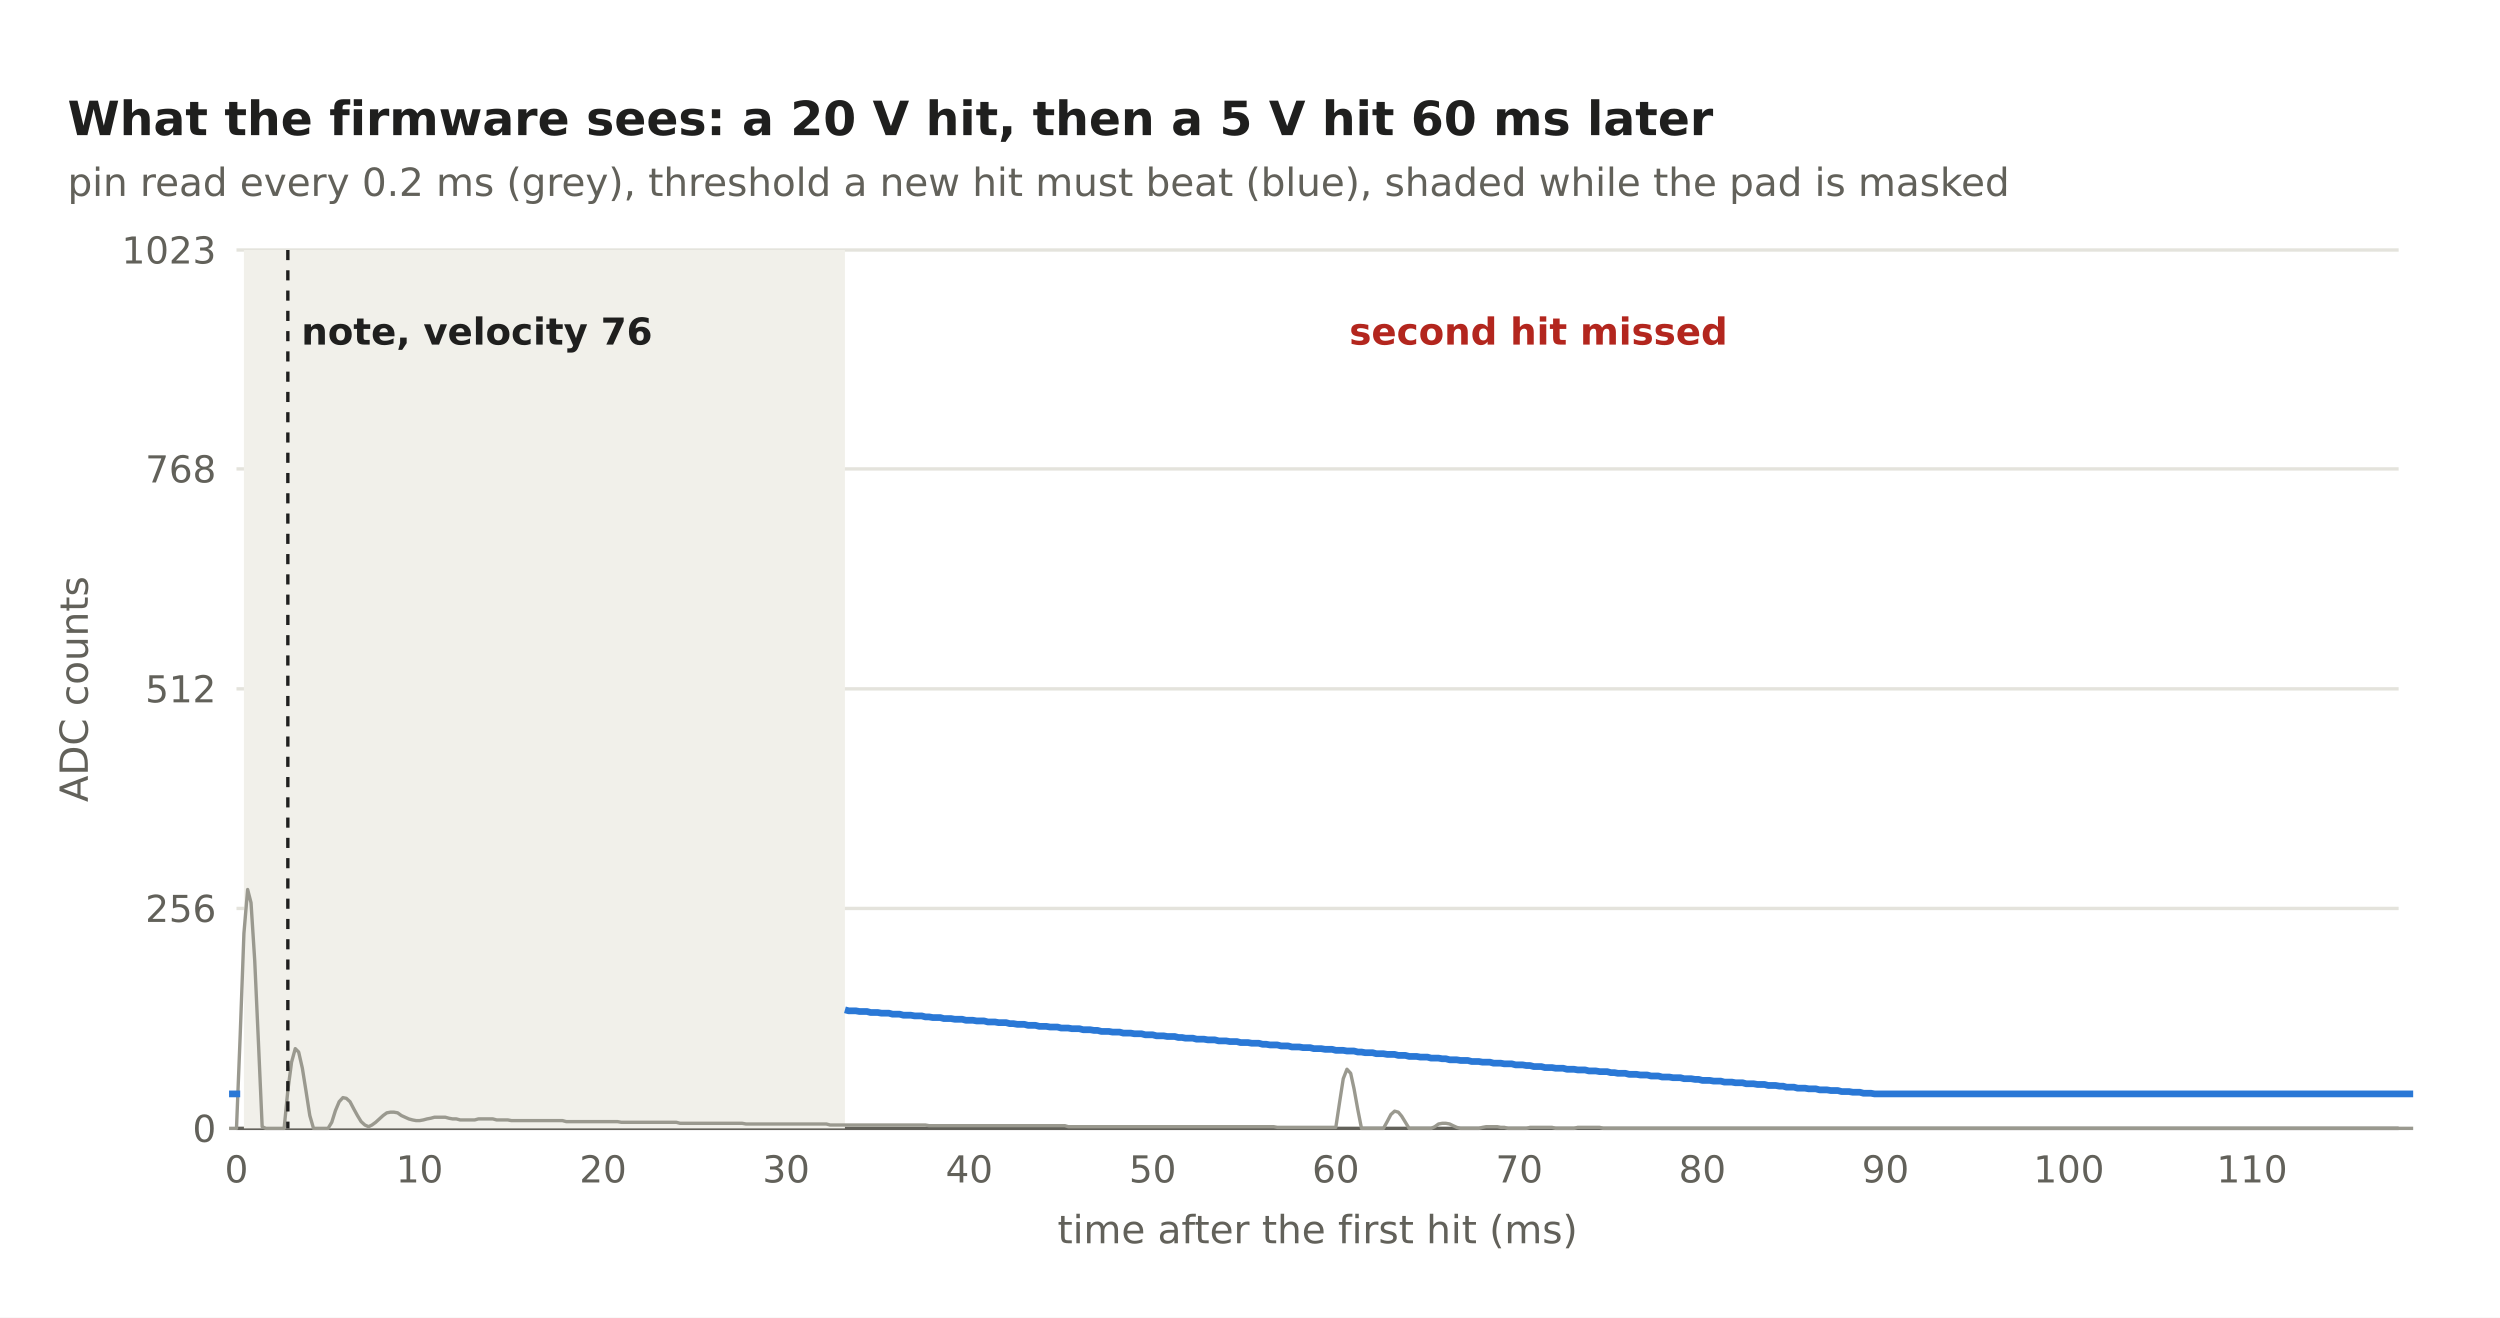
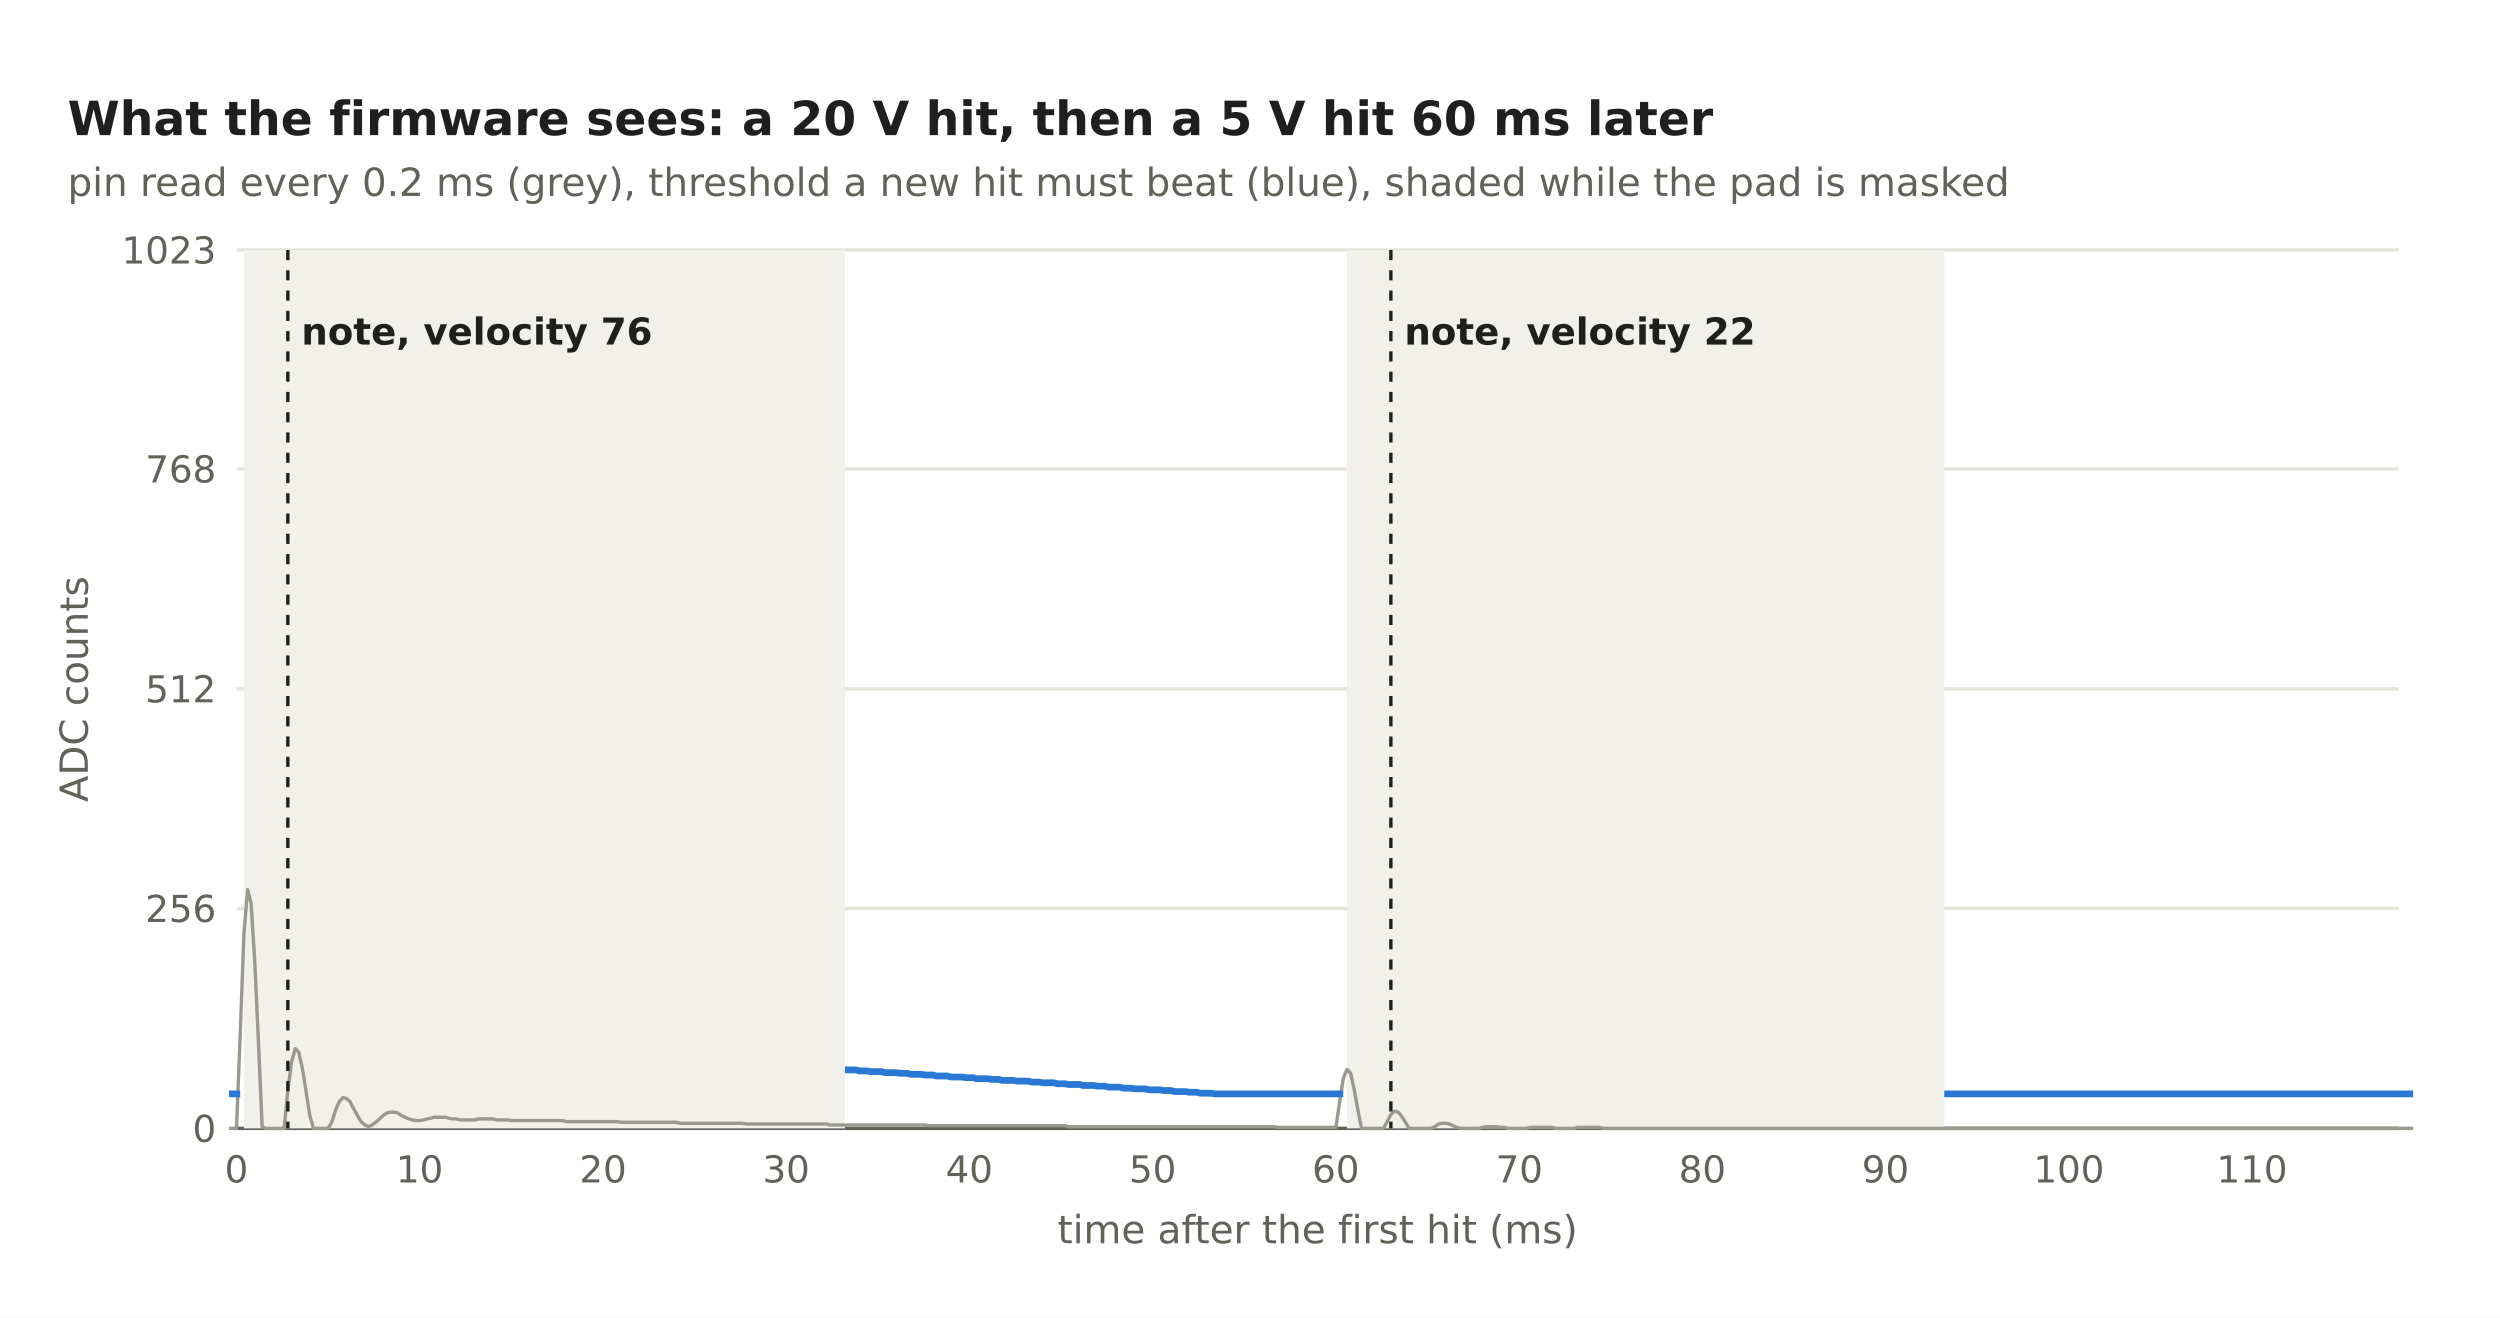
<svg xmlns="http://www.w3.org/2000/svg" viewBox="0 0 740 390" width="740" height="390" font-family="DejaVu Sans, Arial, sans-serif">
  <rect width="740" height="390" fill="#ffffff" />
  <text x="20" y="40" font-size="14" font-weight="bold" fill="#1f1f1e">What the firmware sees: a 20 V hit, then a 5 V hit 60 ms later</text>
  <text x="20" y="58" font-size="11.5" fill="#62615a">pin read every 0.2 ms (grey), threshold a new hit must beat (blue), shaded while the pad is masked</text>
  <line x1="70" x2="710" y1="334.0" y2="334.0" stroke="#e4e3dc" />
  <text x="64" y="338.0" font-size="11" fill="#62615a" text-anchor="end">0</text>
  <line x1="70" x2="710" y1="268.9" y2="268.9" stroke="#e4e3dc" />
  <text x="64" y="272.9" font-size="11" fill="#62615a" text-anchor="end">256</text>
  <line x1="70" x2="710" y1="203.9" y2="203.9" stroke="#e4e3dc" />
  <text x="64" y="207.9" font-size="11" fill="#62615a" text-anchor="end">512</text>
  <line x1="70" x2="710" y1="138.8" y2="138.8" stroke="#e4e3dc" />
  <text x="64" y="142.8" font-size="11" fill="#62615a" text-anchor="end">768</text>
  <line x1="70" x2="710" y1="74.0" y2="74.0" stroke="#e4e3dc" />
  <text x="64" y="78.0" font-size="11" fill="#62615a" text-anchor="end">1023</text>
  <text x="70.0" y="350" font-size="11" fill="#62615a" text-anchor="middle">0</text>
  <text x="124.2" y="350" font-size="11" fill="#62615a" text-anchor="middle">10</text>
  <text x="178.5" y="350" font-size="11" fill="#62615a" text-anchor="middle">20</text>
  <text x="232.7" y="350" font-size="11" fill="#62615a" text-anchor="middle">30</text>
  <text x="286.9" y="350" font-size="11" fill="#62615a" text-anchor="middle">40</text>
  <text x="341.2" y="350" font-size="11" fill="#62615a" text-anchor="middle">50</text>
  <text x="395.4" y="350" font-size="11" fill="#62615a" text-anchor="middle">60</text>
  <text x="449.7" y="350" font-size="11" fill="#62615a" text-anchor="middle">70</text>
  <text x="503.9" y="350" font-size="11" fill="#62615a" text-anchor="middle">80</text>
  <text x="558.1" y="350" font-size="11" fill="#62615a" text-anchor="middle">90</text>
  <text x="612.4" y="350" font-size="11" fill="#62615a" text-anchor="middle">100</text>
  <text x="666.6" y="350" font-size="11" fill="#62615a" text-anchor="middle">110</text>
  <line x1="70" x2="710" y1="334.0" y2="334.0" stroke="#62615a" />
  <text x="390.0" y="368" font-size="11.5" fill="#62615a" text-anchor="middle">time after the first hit (ms)</text>
  <text x="26" y="204.0" font-size="11.5" fill="#62615a" text-anchor="middle" transform="rotate(-90 26 204.0)">ADC counts</text>
  <rect x="72.2" y="74" width="177.9" height="260" fill="#f1f0ea" />
+   <rect x="398.7" y="74" width="176.8" height="260" fill="#f1f0ea" />
  <polyline points="67.8,334.0 68.9,334.0 70.0,334.0 71.1,306.3 72.2,276.3 73.3,263.3 74.3,267.2 75.4,284.4 76.5,308.6 77.6,333.5 78.7,334.0 79.8,334.0 80.8,334.0 81.9,334.0 83.0,334.0 84.1,334.0 85.2,322.8 86.3,314.4 87.4,310.4 88.4,311.4 89.5,316.2 90.6,323.1 91.7,330.2 92.8,334.0 93.9,334.0 94.9,334.0 96.0,334.0 97.1,334.0 98.2,332.2 99.3,328.7 100.4,326.1 101.5,324.9 102.5,325.1 103.6,326.1 104.7,328.2 105.8,330.2 106.9,332.0 108.0,333.0 109.1,333.5 110.1,333.0 111.2,332.2 112.3,331.2 113.4,330.2 114.5,329.4 115.6,329.2 116.6,329.2 117.7,329.4 118.8,330.2 119.9,330.7 121.0,331.2 122.1,331.5 123.2,331.7 124.2,331.7 125.3,331.5 126.4,331.2 127.5,331.0 128.6,330.7 129.7,330.7 130.7,330.7 131.8,330.7 132.9,331.0 134.0,331.2 135.1,331.2 136.2,331.5 137.3,331.5 138.3,331.5 139.4,331.5 140.5,331.5 141.6,331.2 142.7,331.2 143.8,331.2 144.8,331.2 145.9,331.2 147.0,331.5 148.1,331.5 149.2,331.5 150.3,331.5 151.4,331.7 152.4,331.7 153.5,331.7 154.6,331.7 155.7,331.7 156.8,331.7 157.9,331.7 158.9,331.7 160.0,331.7 161.1,331.7 162.2,331.7 163.3,331.7 164.4,331.7 165.5,331.7 166.5,331.7 167.6,332.0 168.7,332.0 169.8,332.0 170.9,332.0 172.0,332.0 173.1,332.0 174.1,332.0 175.2,332.0 176.3,332.0 177.4,332.0 178.5,332.0 179.6,332.0 180.6,332.0 181.7,332.0 182.8,332.0 183.9,332.2 185.0,332.2 186.1,332.2 187.2,332.2 188.2,332.2 189.3,332.2 190.4,332.2 191.5,332.2 192.6,332.2 193.7,332.2 194.7,332.2 195.8,332.2 196.9,332.2 198.0,332.2 199.1,332.2 200.2,332.2 201.3,332.5 202.3,332.5 203.4,332.5 204.5,332.5 205.6,332.5 206.7,332.5 207.8,332.5 208.8,332.5 209.9,332.5 211.0,332.5 212.1,332.5 213.2,332.5 214.3,332.5 215.4,332.5 216.4,332.5 217.5,332.5 218.6,332.5 219.7,332.5 220.8,332.7 221.9,332.7 222.9,332.7 224.0,332.7 225.1,332.7 226.2,332.7 227.3,332.7 228.4,332.7 229.5,332.7 230.5,332.7 231.6,332.7 232.7,332.7 233.8,332.7 234.9,332.7 236.0,332.7 237.1,332.7 238.1,332.7 239.2,332.7 240.3,332.7 241.4,332.7 242.5,332.7 243.6,332.7 244.6,332.7 245.7,333.0 246.8,333.0 247.9,333.0 249.0,333.0 250.1,333.0 251.2,333.0 252.2,333.0 253.3,333.0 254.4,333.0 255.5,333.0 256.6,333.0 257.7,333.0 258.7,333.0 259.8,333.0 260.9,333.0 262.0,333.0 263.1,333.0 264.2,333.0 265.3,333.0 266.3,333.0 267.4,333.0 268.5,333.0 269.6,333.0 270.7,333.0 271.8,333.0 272.8,333.0 273.9,333.0 275.0,333.2 276.1,333.2 277.2,333.2 278.3,333.2 279.4,333.2 280.4,333.2 281.5,333.2 282.6,333.2 283.7,333.2 284.8,333.2 285.9,333.2 286.9,333.2 288.0,333.2 289.1,333.2 290.2,333.2 291.3,333.2 292.4,333.2 293.5,333.2 294.5,333.2 295.6,333.2 296.7,333.2 297.8,333.2 298.9,333.2 300.0,333.2 301.1,333.2 302.1,333.2 303.2,333.2 304.3,333.2 305.4,333.2 306.5,333.2 307.6,333.2 308.6,333.2 309.7,333.2 310.8,333.2 311.9,333.2 313.0,333.2 314.1,333.2 315.2,333.2 316.2,333.5 317.3,333.5 318.4,333.5 319.5,333.5 320.6,333.5 321.7,333.5 322.7,333.5 323.8,333.5 324.9,333.5 326.0,333.5 327.1,333.5 328.2,333.5 329.3,333.5 330.3,333.5 331.4,333.5 332.5,333.5 333.6,333.5 334.7,333.5 335.8,333.5 336.8,333.5 337.9,333.5 339.0,333.5 340.1,333.5 341.2,333.5 342.3,333.5 343.4,333.5 344.4,333.5 345.5,333.5 346.6,333.5 347.7,333.5 348.8,333.5 349.9,333.5 350.9,333.5 352.0,333.5 353.1,333.5 354.2,333.5 355.3,333.5 356.4,333.5 357.5,333.5 358.5,333.5 359.6,333.5 360.7,333.5 361.8,333.5 362.9,333.5 364.0,333.5 365.1,333.5 366.1,333.5 367.2,333.5 368.3,333.5 369.4,333.5 370.5,333.5 371.6,333.5 372.6,333.5 373.7,333.5 374.8,333.5 375.9,333.5 377.0,333.5 378.1,333.7 379.2,333.7 380.2,333.7 381.3,333.7 382.4,333.7 383.5,333.7 384.6,333.7 385.7,333.7 386.7,333.7 387.8,333.7 388.9,333.7 390.0,333.7 391.1,333.7 392.2,333.7 393.3,333.7 394.3,333.7 395.4,333.7 396.5,326.4 397.6,319.3 398.7,316.5 399.8,317.7 400.8,322.3 401.9,328.4 403.0,334.0 404.1,334.0 405.2,334.0 406.3,334.0 407.4,334.0 408.4,334.0 409.5,334.0 410.6,332.0 411.7,329.9 412.8,328.9 413.9,329.2 414.9,330.4 416.0,332.2 417.1,334.0 418.2,334.0 419.3,334.0 420.4,334.0 421.5,334.0 422.5,334.0 423.6,334.0 424.7,333.5 425.8,332.7 426.9,332.5 428.0,332.5 429.1,332.7 430.1,333.2 431.2,333.7 432.3,334.0 433.4,334.0 434.5,334.0 435.6,334.0 436.6,334.0 437.7,334.0 438.8,333.7 439.9,333.5 441.0,333.5 442.1,333.5 443.2,333.5 444.2,333.7 445.3,333.7 446.4,334.0 447.5,334.0 448.6,334.0 449.7,334.0 450.7,334.0 451.8,334.0 452.9,333.7 454.0,333.7 455.1,333.7 456.2,333.7 457.3,333.7 458.3,333.7 459.4,333.7 460.5,334.0 461.6,334.0 462.7,334.0 463.8,334.0 464.8,334.0 465.9,334.0 467.0,333.7 468.1,333.7 469.2,333.7 470.3,333.7 471.4,333.7 472.4,333.7 473.5,333.7 474.6,334.0 475.7,334.0 476.8,334.0 477.9,334.0 478.9,334.0 480.0,334.0 481.1,334.0 482.2,334.0 483.3,334.0 484.4,334.0 485.5,334.0 486.5,334.0 487.6,334.0 488.7,334.0 489.8,334.0 490.9,334.0 492.0,334.0 493.1,334.0 494.1,334.0 495.2,334.0 496.3,334.0 497.4,334.0 498.5,334.0 499.6,334.0 500.6,334.0 501.7,334.0 502.8,334.0 503.9,334.0 505.0,334.0 506.1,334.0 507.2,334.0 508.2,334.0 509.3,334.0 510.4,334.0 511.5,334.0 512.6,334.0 513.7,334.0 514.7,334.0 515.8,334.0 516.9,334.0 518.0,334.0 519.1,334.0 520.2,334.0 521.3,334.0 522.3,334.0 523.4,334.0 524.5,334.0 525.6,334.0 526.7,334.0 527.8,334.0 528.8,334.0 529.9,334.0 531.0,334.0 532.1,334.0 533.2,334.0 534.3,334.0 535.4,334.0 536.4,334.0 537.5,334.0 538.6,334.0 539.7,334.0 540.8,334.0 541.9,334.0 542.9,334.0 544.0,334.0 545.1,334.0 546.2,334.0 547.3,334.0 548.4,334.0 549.5,334.0 550.5,334.0 551.6,334.0 552.7,334.0 553.8,334.0 554.9,334.0 556.0,334.0 557.1,334.0 558.1,334.0 559.2,334.0 560.3,334.0 561.4,334.0 562.5,334.0 563.6,334.0 564.6,334.0 565.7,334.0 566.8,334.0 567.9,334.0 569.0,334.0 570.1,334.0 571.2,334.0 572.2,334.0 573.3,334.0 574.4,334.0 575.5,334.0 576.6,334.0 577.7,334.0 578.7,334.0 579.8,334.0 580.9,334.0 582.0,334.0 583.1,334.0 584.2,334.0 585.3,334.0 586.3,334.0 587.4,334.0 588.5,334.0 589.6,334.0 590.7,334.0 591.8,334.0 592.8,334.0 593.9,334.0 595.0,334.0 596.1,334.0 597.2,334.0 598.3,334.0 599.4,334.0 600.4,334.0 601.5,334.0 602.6,334.0 603.7,334.0 604.8,334.0 605.9,334.0 606.9,334.0 608.0,334.0 609.1,334.0 610.2,334.0 611.3,334.0 612.4,334.0 613.5,334.0 614.5,334.0 615.6,334.0 616.7,334.0 617.8,334.0 618.9,334.0 620.0,334.0 621.1,334.0 622.1,334.0 623.2,334.0 624.3,334.0 625.4,334.0 626.5,334.0 627.6,334.0 628.6,334.0 629.7,334.0 630.8,334.0 631.9,334.0 633.0,334.0 634.1,334.0 635.2,334.0 636.2,334.0 637.3,334.0 638.4,334.0 639.5,334.0 640.6,334.0 641.7,334.0 642.7,334.0 643.8,334.0 644.9,334.0 646.0,334.0 647.1,334.0 648.2,334.0 649.3,334.0 650.3,334.0 651.4,334.0 652.5,334.0 653.6,334.0 654.7,334.0 655.8,334.0 656.8,334.0 657.9,334.0 659.0,334.0 660.1,334.0 661.2,334.0 662.3,334.0 663.4,334.0 664.4,334.0 665.5,334.0 666.6,334.0 667.7,334.0 668.8,334.0 669.9,334.0 670.9,334.0 672.0,334.0 673.1,334.0 674.2,334.0 675.3,334.0 676.4,334.0 677.5,334.0 678.5,334.0 679.6,334.0 680.7,334.0 681.8,334.0 682.9,334.0 684.0,334.0 685.1,334.0 686.1,334.0 687.2,334.0 688.3,334.0 689.4,334.0 690.5,334.0 691.6,334.0 692.6,334.0 693.7,334.0 694.8,334.0 695.9,334.0 697.0,334.0 698.1,334.0 699.2,334.0 700.2,334.0 701.3,334.0 702.4,334.0 703.5,334.0 704.6,334.0 705.7,334.0 706.7,334.0 707.8,334.0 708.9,334.0 710.0,334.0 711.1,334.0 712.2,334.0 713.3,334.0 714.3,334.0" fill="none" stroke="#9a998f" stroke-width="1.0" stroke-linejoin="round" />
  <polyline points="67.8,323.8 68.9,323.8 70.0,323.8 71.1,323.8" fill="none" stroke="#2a78d6" stroke-width="2" stroke-linejoin="round" />
-   <polyline points="250.1,298.9 251.2,299.2 252.2,299.2 253.3,299.2 254.4,299.4 255.5,299.4 256.6,299.4 257.7,299.7 258.7,299.7 259.8,299.7 260.9,299.9 262.0,299.9 263.1,299.9 264.2,300.2 265.3,300.2 266.3,300.2 267.4,300.5 268.5,300.5 269.6,300.5 270.7,300.7 271.8,300.7 272.8,300.7 273.9,301.0 275.0,301.0 276.1,301.2 277.2,301.2 278.3,301.2 279.4,301.5 280.4,301.5 281.5,301.5 282.6,301.7 283.7,301.7 284.8,301.7 285.9,302.0 286.9,302.0 288.0,302.0 289.1,302.2 290.2,302.2 291.3,302.2 292.4,302.5 293.5,302.5 294.5,302.5 295.6,302.7 296.7,302.7 297.8,302.7 298.9,303.0 300.0,303.0 301.1,303.2 302.1,303.2 303.2,303.2 304.3,303.5 305.4,303.5 306.5,303.5 307.6,303.8 308.6,303.8 309.7,303.8 310.8,304.0 311.9,304.0 313.0,304.0 314.1,304.3 315.2,304.3 316.2,304.3 317.3,304.5 318.4,304.5 319.5,304.5 320.6,304.8 321.7,304.8 322.7,304.8 323.8,305.0 324.9,305.0 326.0,305.3 327.1,305.3 328.2,305.3 329.3,305.5 330.3,305.5 331.4,305.5 332.5,305.8 333.6,305.8 334.7,305.8 335.8,306.0 336.8,306.0 337.9,306.0 339.0,306.3 340.1,306.3 341.2,306.3 342.3,306.6 343.4,306.6 344.4,306.6 345.5,306.8 346.6,306.8 347.7,306.8 348.8,307.1 349.9,307.1 350.9,307.3 352.0,307.3 353.1,307.3 354.2,307.6 355.3,307.6 356.4,307.6 357.5,307.8 358.5,307.8 359.6,307.8 360.7,308.1 361.8,308.1 362.9,308.1 364.0,308.3 365.1,308.3 366.1,308.3 367.2,308.6 368.3,308.6 369.4,308.6 370.5,308.8 371.6,308.8 372.6,308.8 373.7,309.1 374.8,309.1 375.9,309.3 377.0,309.3 378.1,309.3 379.2,309.6 380.2,309.6 381.3,309.6 382.4,309.9 383.5,309.9 384.6,309.9 385.7,310.1 386.7,310.1 387.8,310.1 388.9,310.4 390.0,310.4 391.1,310.4 392.2,310.6 393.3,310.6 394.3,310.6 395.4,310.9 396.5,310.9 397.6,310.9 398.7,311.1 399.8,311.1 400.8,311.1 401.9,311.4 403.0,311.4 404.1,311.6 405.2,311.6 406.3,311.6 407.4,311.9 408.4,311.9 409.5,311.9 410.6,312.1 411.7,312.1 412.8,312.1 413.9,312.4 414.9,312.4 416.0,312.4 417.1,312.7 418.2,312.7 419.3,312.7 420.4,312.9 421.5,312.9 422.5,312.9 423.6,313.2 424.7,313.2 425.8,313.2 426.9,313.4 428.0,313.4 429.1,313.7 430.1,313.7 431.2,313.7 432.3,313.9 433.4,313.9 434.5,313.9 435.6,314.2 436.6,314.2 437.7,314.2 438.8,314.4 439.9,314.4 441.0,314.4 442.1,314.7 443.2,314.7 444.2,314.7 445.3,314.9 446.4,314.9 447.5,314.9 448.6,315.2 449.7,315.2 450.7,315.2 451.8,315.4 452.9,315.4 454.0,315.7 455.1,315.7 456.2,315.7 457.3,316.0 458.3,316.0 459.4,316.0 460.5,316.2 461.6,316.2 462.7,316.2 463.8,316.5 464.8,316.5 465.9,316.5 467.0,316.7 468.1,316.7 469.2,316.7 470.3,317.0 471.4,317.0 472.4,317.0 473.5,317.2 474.6,317.2 475.7,317.2 476.8,317.5 477.9,317.5 478.9,317.7 480.0,317.7 481.1,317.7 482.2,318.0 483.3,318.0 484.4,318.0 485.5,318.2 486.5,318.2 487.6,318.2 488.7,318.5 489.8,318.5 490.9,318.5 492.0,318.8 493.1,318.8 494.1,318.8 495.2,319.0 496.3,319.0 497.4,319.0 498.5,319.3 499.6,319.3 500.6,319.3 501.7,319.5 502.8,319.5 503.9,319.8 505.0,319.8 506.1,319.8 507.2,320.0 508.2,320.0 509.3,320.0 510.4,320.3 511.5,320.3 512.6,320.3 513.7,320.5 514.7,320.5 515.8,320.5 516.9,320.8 518.0,320.8 519.1,320.8 520.2,321.0 521.3,321.0 522.3,321.0 523.4,321.3 524.5,321.3 525.6,321.3 526.7,321.5 527.8,321.5 528.8,321.8 529.9,321.8 531.0,321.8 532.1,322.1 533.2,322.1 534.3,322.1 535.4,322.3 536.4,322.3 537.5,322.3 538.6,322.6 539.7,322.6 540.8,322.6 541.9,322.8 542.9,322.8 544.0,322.8 545.1,323.1 546.2,323.1 547.3,323.1 548.4,323.3 549.5,323.3 550.5,323.3 551.6,323.6 552.7,323.6 553.8,323.6 554.9,323.8 556.0,323.8 557.1,323.8 558.1,323.8 559.2,323.8 560.3,323.8 561.4,323.8 562.5,323.8 563.6,323.8 564.6,323.8 565.7,323.8 566.8,323.8 567.9,323.8 569.0,323.8 570.1,323.8 571.2,323.8 572.2,323.8 573.3,323.8 574.4,323.8 575.5,323.8 576.6,323.8 577.7,323.8 578.7,323.8 579.8,323.8 580.9,323.8 582.0,323.8 583.1,323.8 584.2,323.8 585.3,323.8 586.3,323.8 587.4,323.8 588.5,323.8 589.6,323.8 590.7,323.8 591.8,323.8 592.8,323.8 593.9,323.8 595.0,323.8 596.1,323.8 597.2,323.8 598.3,323.8 599.4,323.8 600.4,323.8 601.5,323.8 602.6,323.8 603.7,323.8 604.8,323.8 605.9,323.8 606.9,323.8 608.0,323.8 609.1,323.8 610.2,323.8 611.3,323.8 612.4,323.8 613.5,323.8 614.5,323.8 615.6,323.8 616.7,323.8 617.8,323.8 618.9,323.8 620.0,323.8 621.1,323.8 622.1,323.8 623.2,323.8 624.3,323.8 625.4,323.8 626.5,323.8 627.6,323.8 628.6,323.8 629.7,323.8 630.8,323.8 631.9,323.8 633.0,323.8 634.1,323.8 635.2,323.8 636.2,323.8 637.3,323.8 638.4,323.8 639.5,323.8 640.6,323.8 641.7,323.8 642.7,323.8 643.8,323.8 644.9,323.8 646.0,323.8 647.1,323.8 648.2,323.8 649.3,323.8 650.3,323.8 651.4,323.8 652.5,323.8 653.6,323.8 654.7,323.8 655.8,323.8 656.8,323.8 657.9,323.8 659.0,323.8 660.1,323.8 661.2,323.8 662.3,323.8 663.4,323.8 664.4,323.8 665.5,323.8 666.6,323.8 667.7,323.8 668.8,323.8 669.9,323.8 670.9,323.8 672.0,323.8 673.1,323.8 674.2,323.8 675.3,323.8 676.4,323.8 677.5,323.8 678.5,323.8 679.6,323.8 680.7,323.8 681.8,323.8 682.9,323.8 684.0,323.8 685.1,323.8 686.1,323.8 687.2,323.8 688.3,323.8 689.4,323.8 690.5,323.8 691.6,323.8 692.6,323.8 693.7,323.8 694.8,323.8 695.9,323.8 697.0,323.8 698.1,323.8 699.2,323.8 700.2,323.8 701.3,323.8 702.4,323.8 703.5,323.8 704.6,323.8 705.7,323.8 706.7,323.8 707.8,323.8 708.9,323.8 710.0,323.8 711.1,323.8 712.2,323.8 713.3,323.8 714.3,323.8" fill="none" stroke="#2a78d6" stroke-width="2" stroke-linejoin="round" />
+   <polyline points="250.1,316.7 251.2,316.7 252.2,316.7 253.3,316.7 254.4,317.0 255.5,317.0 256.6,317.0 257.7,317.2 258.7,317.2 259.8,317.2 260.9,317.2 262.0,317.5 263.1,317.5 264.2,317.5 265.3,317.5 266.3,317.7 267.4,317.7 268.5,317.7 269.6,318.0 270.7,318.0 271.8,318.0 272.8,318.0 273.9,318.2 275.0,318.2 276.1,318.2 277.2,318.5 278.3,318.5 279.4,318.5 280.4,318.5 281.5,318.8 282.6,318.8 283.7,318.8 284.8,318.8 285.9,319.0 286.9,319.0 288.0,319.0 289.1,319.3 290.2,319.3 291.3,319.3 292.4,319.3 293.5,319.5 294.5,319.5 295.6,319.5 296.7,319.8 297.8,319.8 298.9,319.8 300.0,319.8 301.1,320.0 302.1,320.0 303.2,320.0 304.3,320.0 305.4,320.3 306.5,320.3 307.6,320.3 308.6,320.5 309.7,320.5 310.8,320.5 311.9,320.5 313.0,320.8 314.1,320.8 315.2,320.8 316.2,321.0 317.3,321.0 318.4,321.0 319.5,321.0 320.6,321.3 321.7,321.3 322.7,321.3 323.8,321.3 324.9,321.5 326.0,321.5 327.1,321.5 328.2,321.8 329.3,321.8 330.3,321.8 331.4,321.8 332.5,322.1 333.6,322.1 334.7,322.1 335.8,322.3 336.8,322.3 337.9,322.3 339.0,322.3 340.1,322.6 341.2,322.6 342.3,322.6 343.4,322.6 344.4,322.8 345.5,322.8 346.6,322.8 347.7,323.1 348.8,323.1 349.9,323.1 350.9,323.1 352.0,323.3 353.1,323.3 354.2,323.3 355.3,323.6 356.4,323.6 357.5,323.6 358.5,323.6 359.6,323.8 360.7,323.8 361.8,323.8 362.9,323.8 364.0,323.8 365.1,323.8 366.1,323.8 367.2,323.8 368.3,323.8 369.4,323.8 370.5,323.8 371.6,323.8 372.6,323.8 373.7,323.8 374.8,323.8 375.9,323.8 377.0,323.8 378.1,323.8 379.2,323.8 380.2,323.8 381.3,323.8 382.4,323.8 383.5,323.8 384.6,323.8 385.7,323.8 386.7,323.8 387.8,323.8 388.9,323.8 390.0,323.8 391.1,323.8 392.2,323.8 393.3,323.8 394.3,323.8 395.4,323.8 396.5,323.8 397.6,323.8" fill="none" stroke="#2a78d6" stroke-width="2" stroke-linejoin="round" />
+   <polyline points="575.5,323.8 576.6,323.8 577.7,323.8 578.7,323.8 579.8,323.8 580.9,323.8 582.0,323.8 583.1,323.8 584.2,323.8 585.3,323.8 586.3,323.8 587.4,323.8 588.5,323.8 589.6,323.8 590.7,323.8 591.8,323.8 592.8,323.8 593.9,323.8 595.0,323.8 596.1,323.8 597.2,323.8 598.3,323.8 599.4,323.8 600.4,323.8 601.5,323.8 602.6,323.8 603.7,323.8 604.8,323.8 605.9,323.8 606.9,323.8 608.0,323.8 609.1,323.8 610.2,323.8 611.3,323.8 612.4,323.8 613.5,323.8 614.5,323.8 615.6,323.8 616.7,323.8 617.8,323.8 618.9,323.8 620.0,323.8 621.1,323.8 622.1,323.8 623.2,323.8 624.3,323.8 625.4,323.8 626.5,323.8 627.6,323.8 628.6,323.8 629.7,323.8 630.8,323.8 631.9,323.8 633.0,323.8 634.1,323.8 635.2,323.8 636.2,323.8 637.3,323.8 638.4,323.8 639.5,323.8 640.6,323.8 641.7,323.8 642.7,323.8 643.8,323.8 644.9,323.8 646.0,323.8 647.1,323.8 648.2,323.8 649.3,323.8 650.3,323.8 651.4,323.8 652.5,323.8 653.6,323.8 654.7,323.8 655.8,323.8 656.8,323.8 657.9,323.8 659.0,323.8 660.1,323.8 661.2,323.8 662.3,323.8 663.4,323.8 664.4,323.8 665.5,323.8 666.6,323.8 667.7,323.8 668.8,323.8 669.9,323.8 670.9,323.8 672.0,323.8 673.1,323.8 674.2,323.8 675.3,323.8 676.4,323.8 677.5,323.8 678.5,323.8 679.6,323.8 680.7,323.8 681.8,323.8 682.9,323.8 684.0,323.8 685.1,323.8 686.1,323.8 687.2,323.8 688.3,323.8 689.4,323.8 690.5,323.8 691.6,323.8 692.6,323.8 693.7,323.8 694.8,323.8 695.9,323.8 697.0,323.8 698.1,323.8 699.2,323.8 700.2,323.8 701.3,323.8 702.4,323.8 703.5,323.8 704.6,323.8 705.7,323.8 706.7,323.8 707.8,323.8 708.9,323.8 710.0,323.8 711.1,323.8 712.2,323.8 713.3,323.8 714.3,323.8" fill="none" stroke="#2a78d6" stroke-width="2" stroke-linejoin="round" />
  <line x1="85.2" x2="85.2" y1="74" y2="334" stroke="#1f1f1e" stroke-dasharray="3 3" />
  <text x="89.2" y="102" font-size="11" font-weight="bold" fill="#1f1f1e">note, velocity 76</text>
-   <text x="399.4" y="102" font-size="11" font-weight="bold" fill="#b3261e">second hit missed</text>
+   <line x1="411.7" x2="411.7" y1="74" y2="334" stroke="#1f1f1e" stroke-dasharray="3 3" />
+   <text x="415.7" y="102" font-size="11" font-weight="bold" fill="#1f1f1e">note, velocity 22</text>
</svg>
